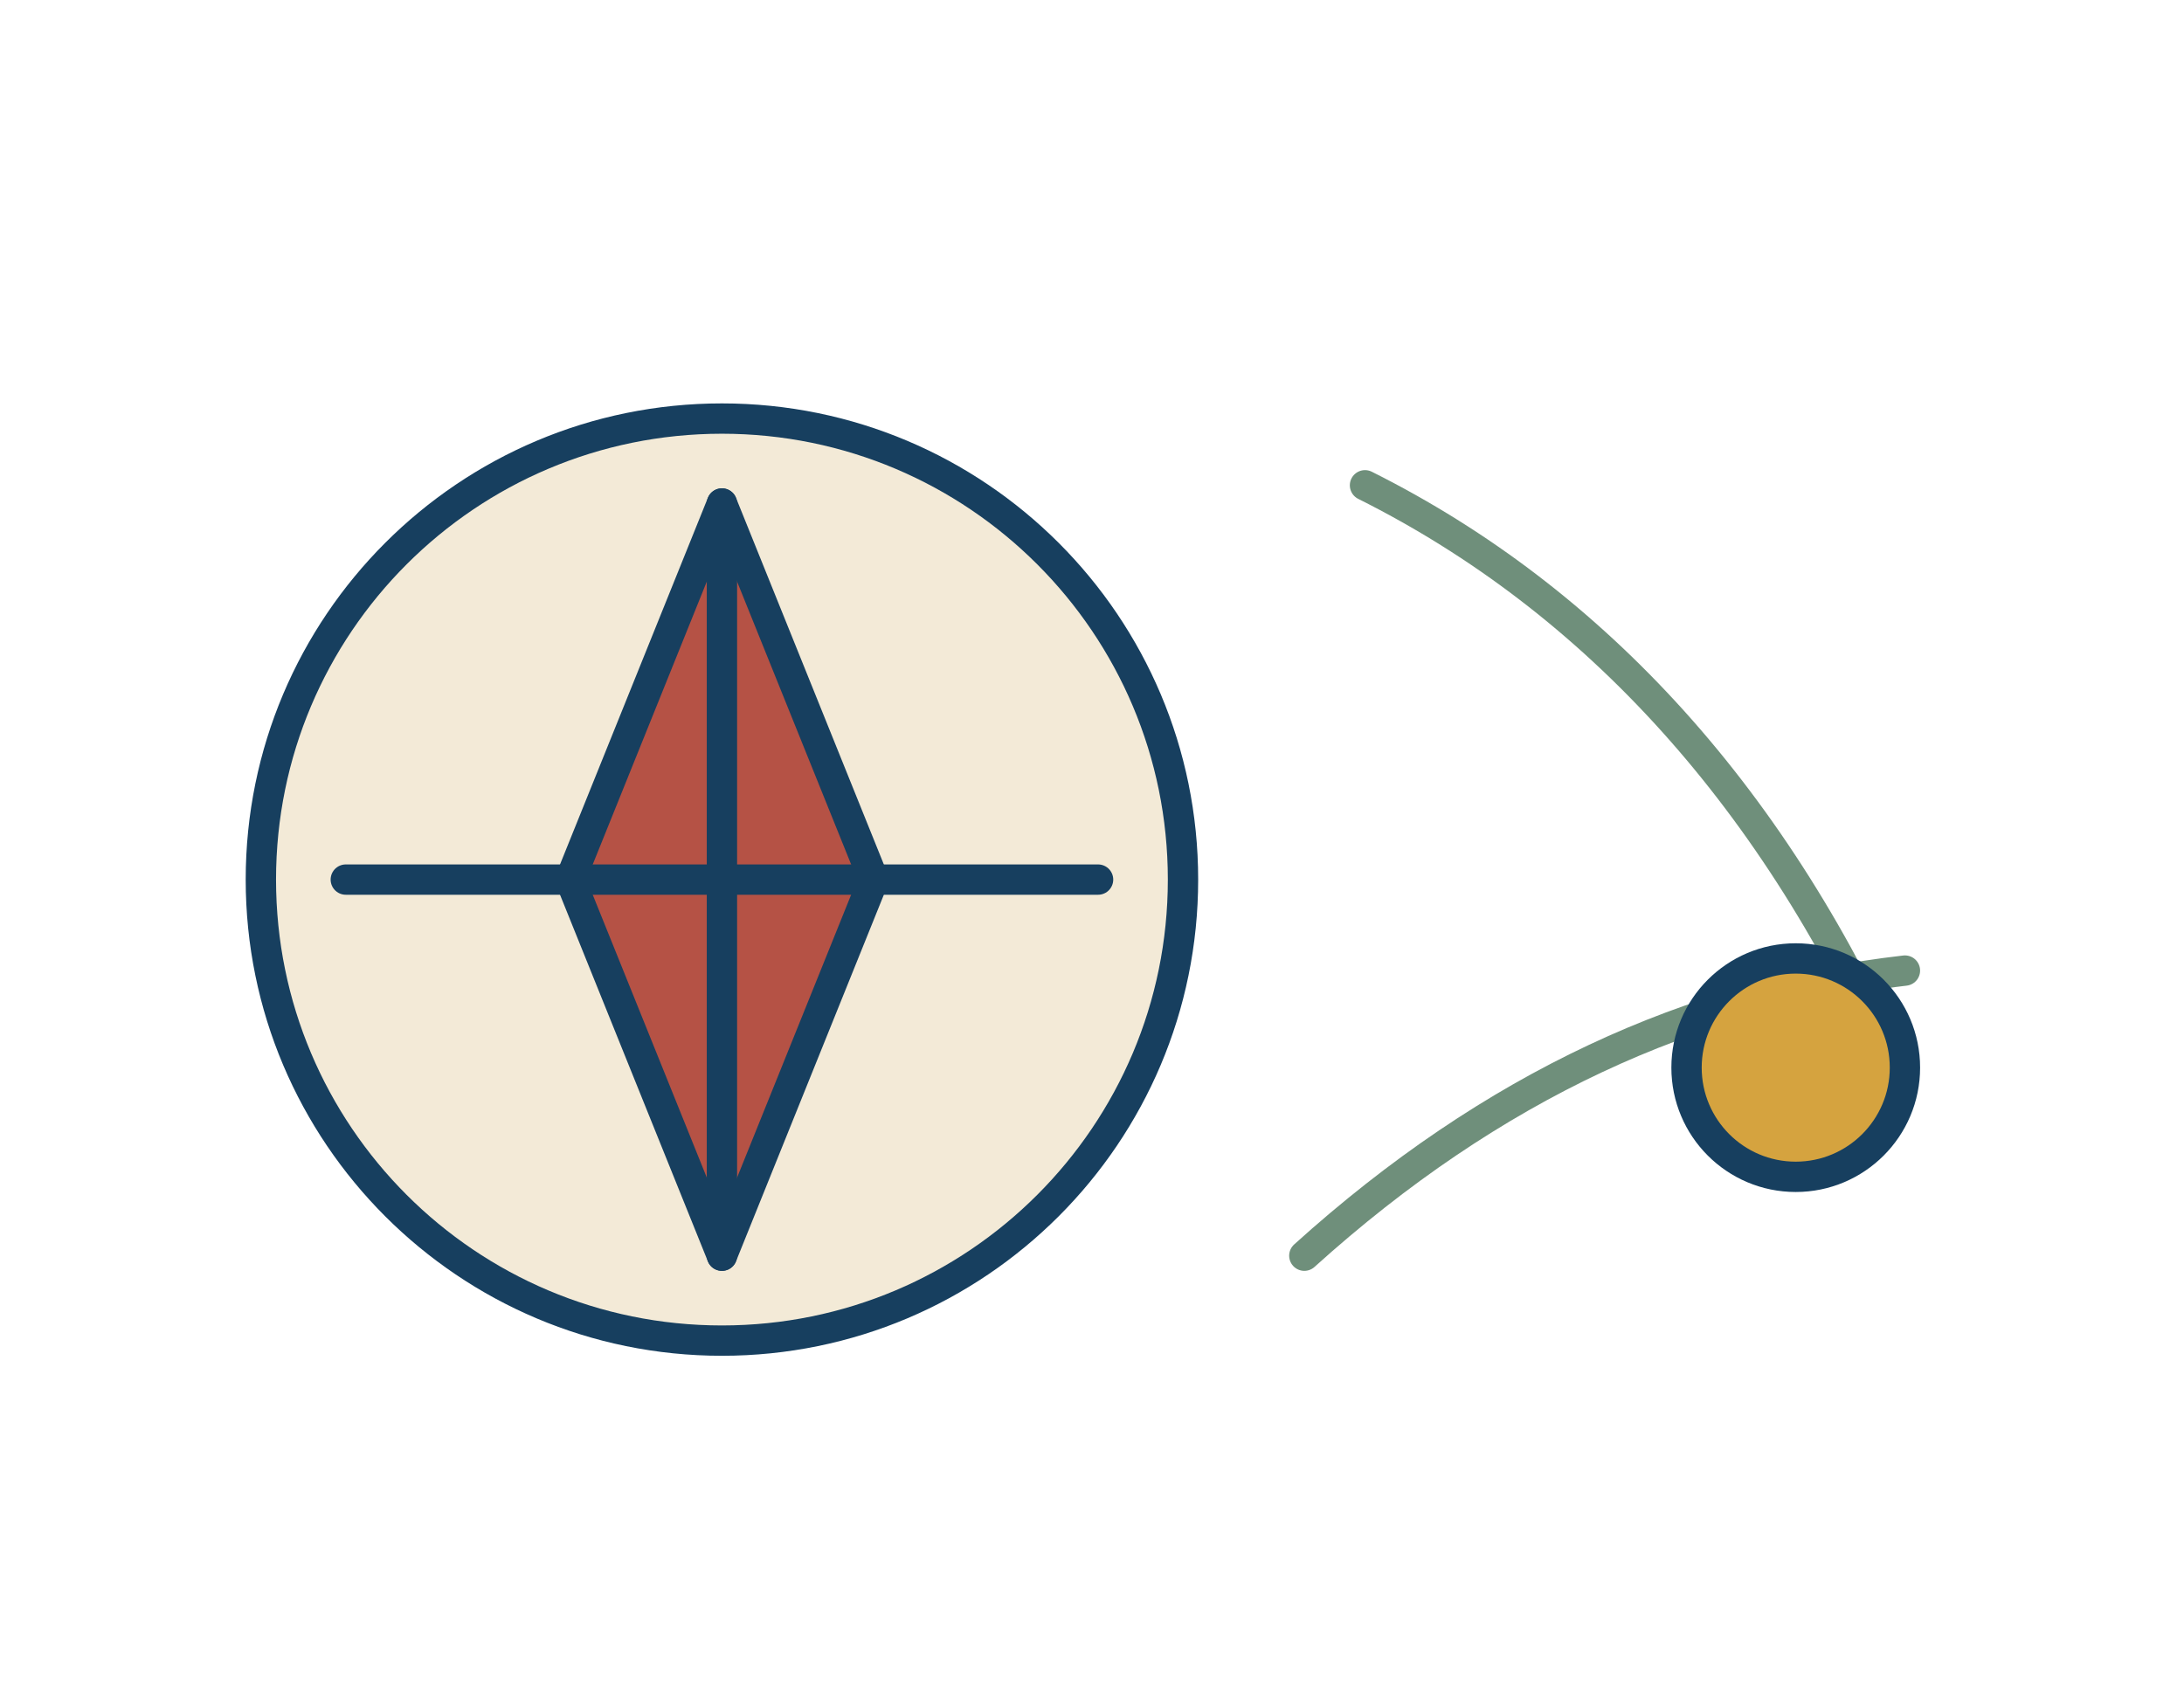
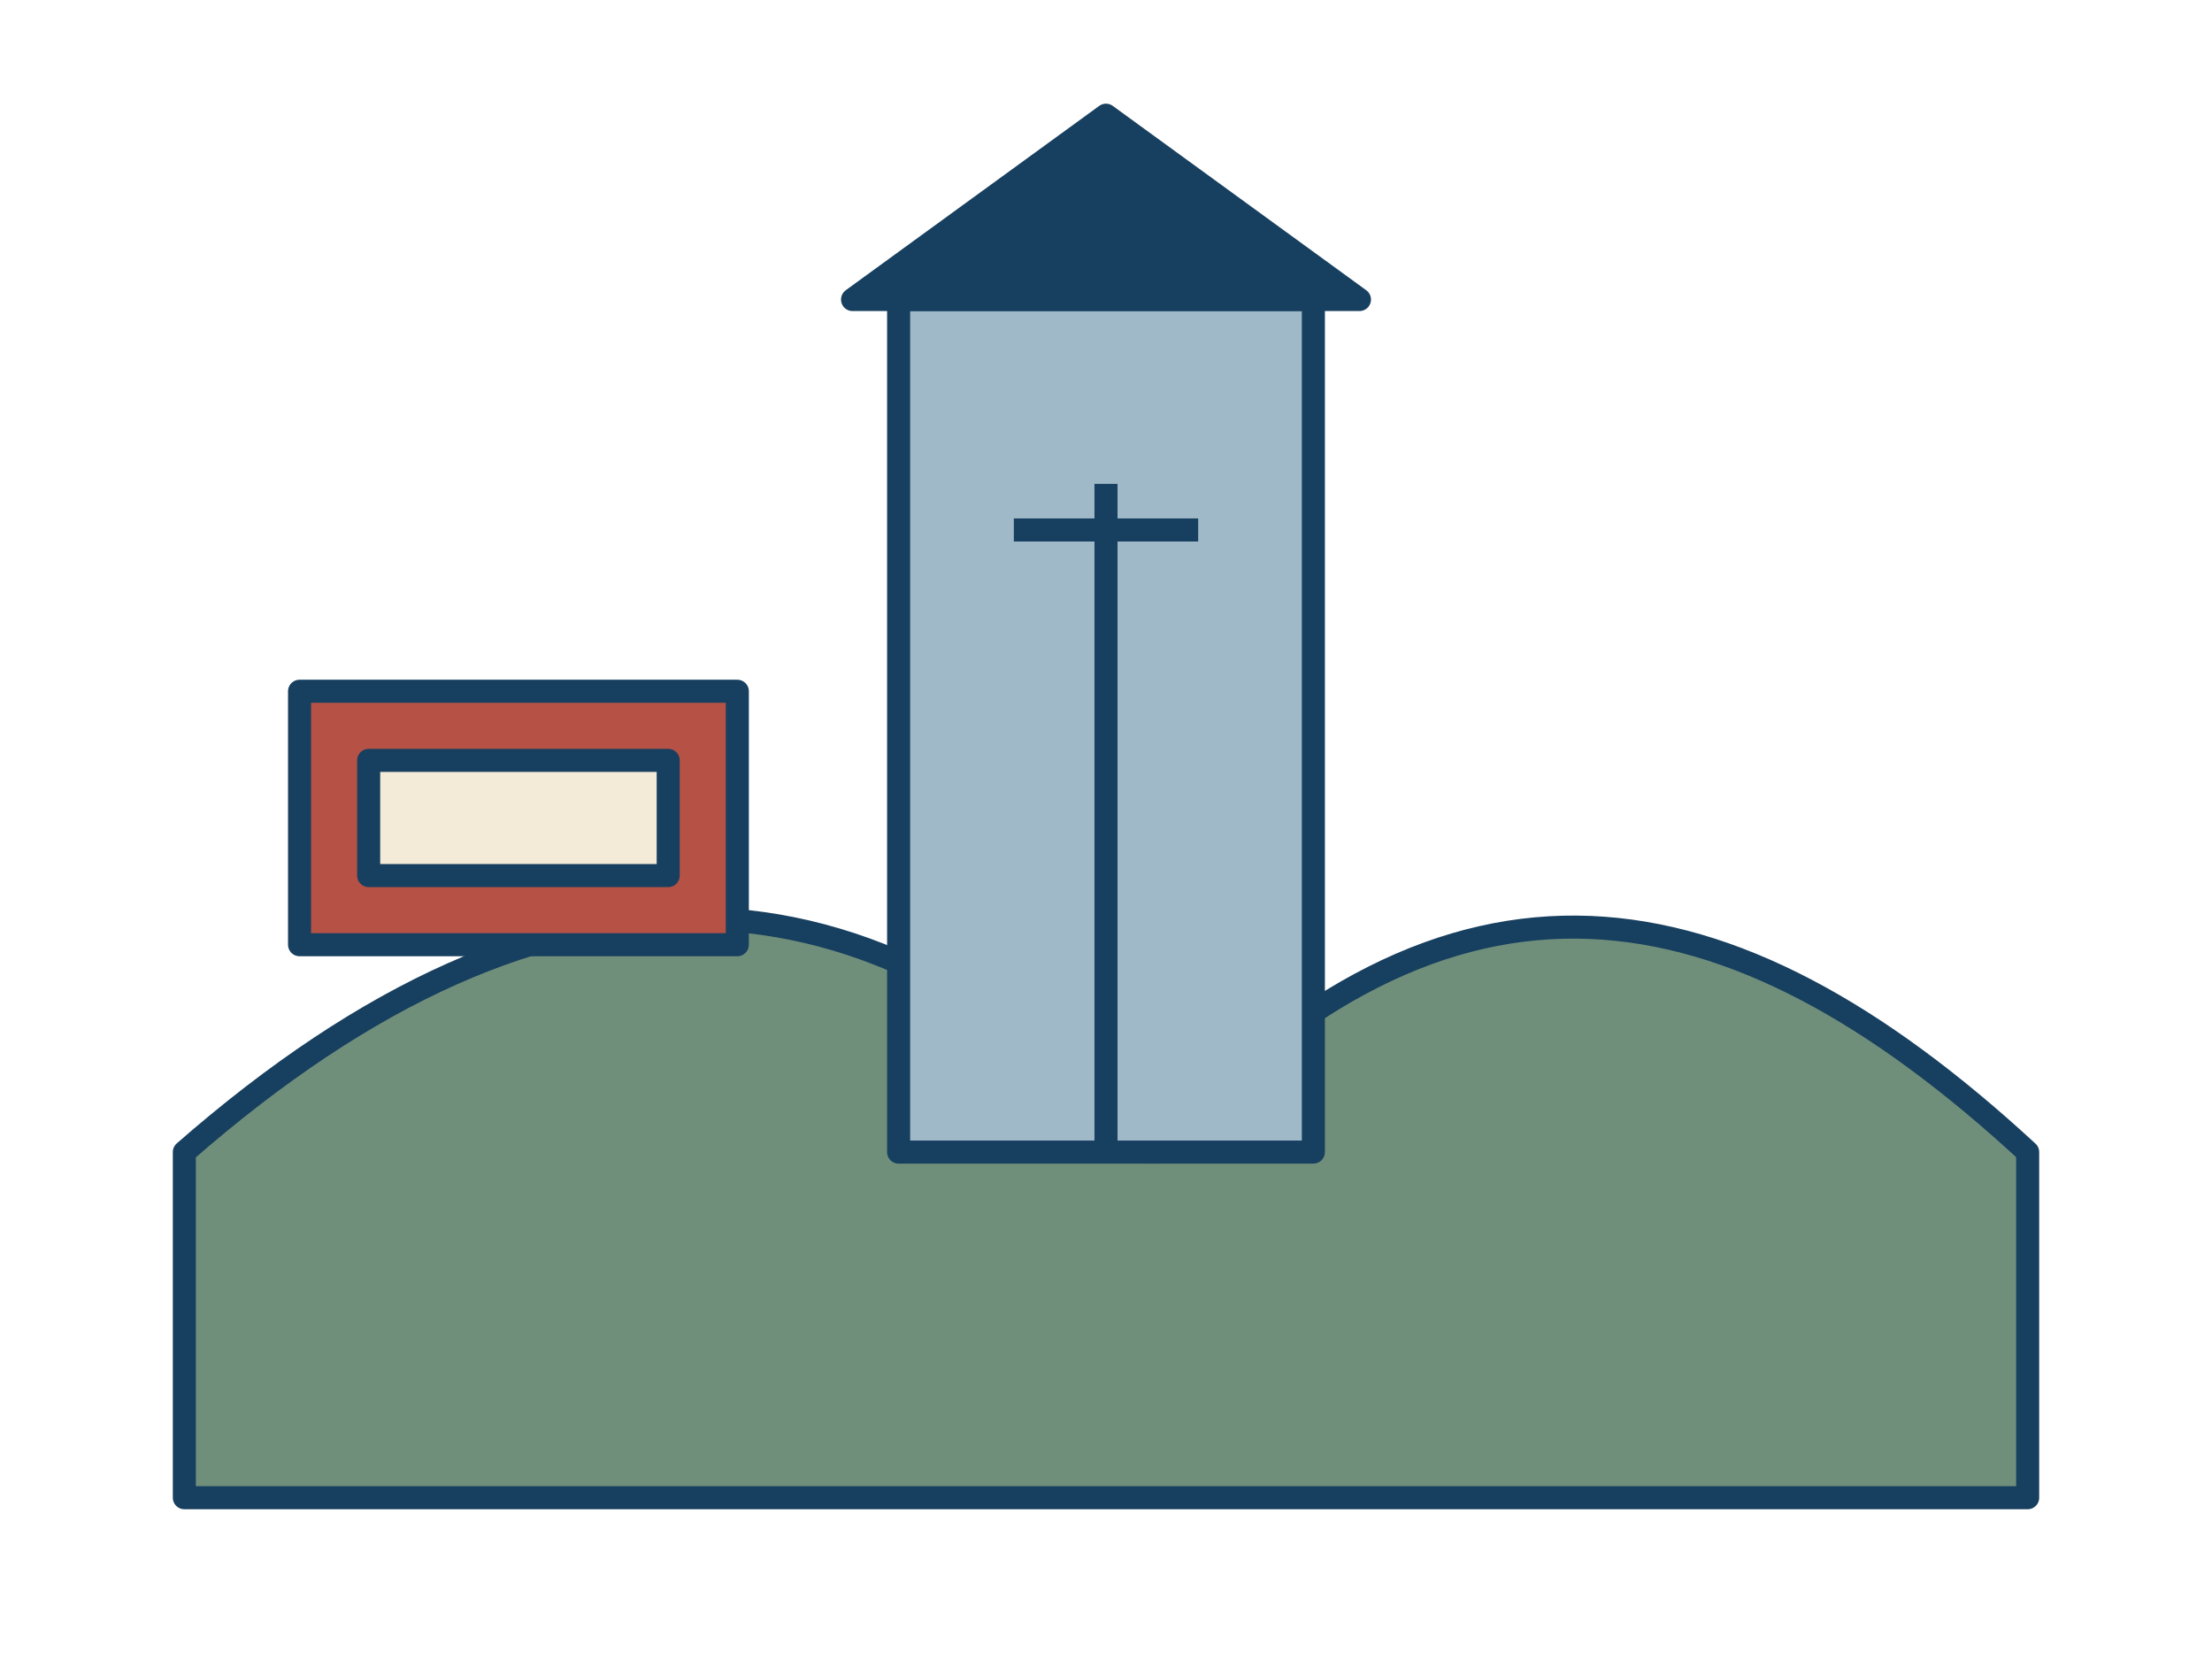
- <svg xmlns="http://www.w3.org/2000/svg" width="360" height="280" viewBox="0 0 360 280">
-   <g stroke="#173f5f" stroke-width="5" stroke-linecap="round" stroke-linejoin="round">
-     <circle cx="119" cy="145" r="76" fill="#f3ead7" />
-     <path d="M119 83l25 62-25 62-25-62z" fill="#b55245" />
-     <path d="M119 83v124M57 145h124" fill="none" />
-     <path d="M225 80c38 19 68 52 88 98M215 207c31-28 64-43 99-47" fill="none" stroke="#6f8f7b" />
-     <circle cx="296" cy="176" r="18" fill="#d5a33f" />
+ <svg xmlns="http://www.w3.org/2000/svg" viewBox="0 0 480 360">
+   <g stroke="#173f5f" stroke-width="5" stroke-linejoin="round">
+     <path fill="#6f8f7b" d="M40 250c80-70 150-65 210 0 65-70 125-60 190 0v75H40z" />
+     <path fill="#9fb9c8" d="M195 65h90v185h-90z" />
+     <path fill="#173f5f" d="M185 65h110l-55-40z" />
+     <path fill="#b55245" d="M65 150h95v55H65z" />
+     <path fill="#f3ead7" d="M80 165h65v25H80z" />
+     <path d="M240 250V105M220 115h40" fill="none" />
  </g>
</svg>
